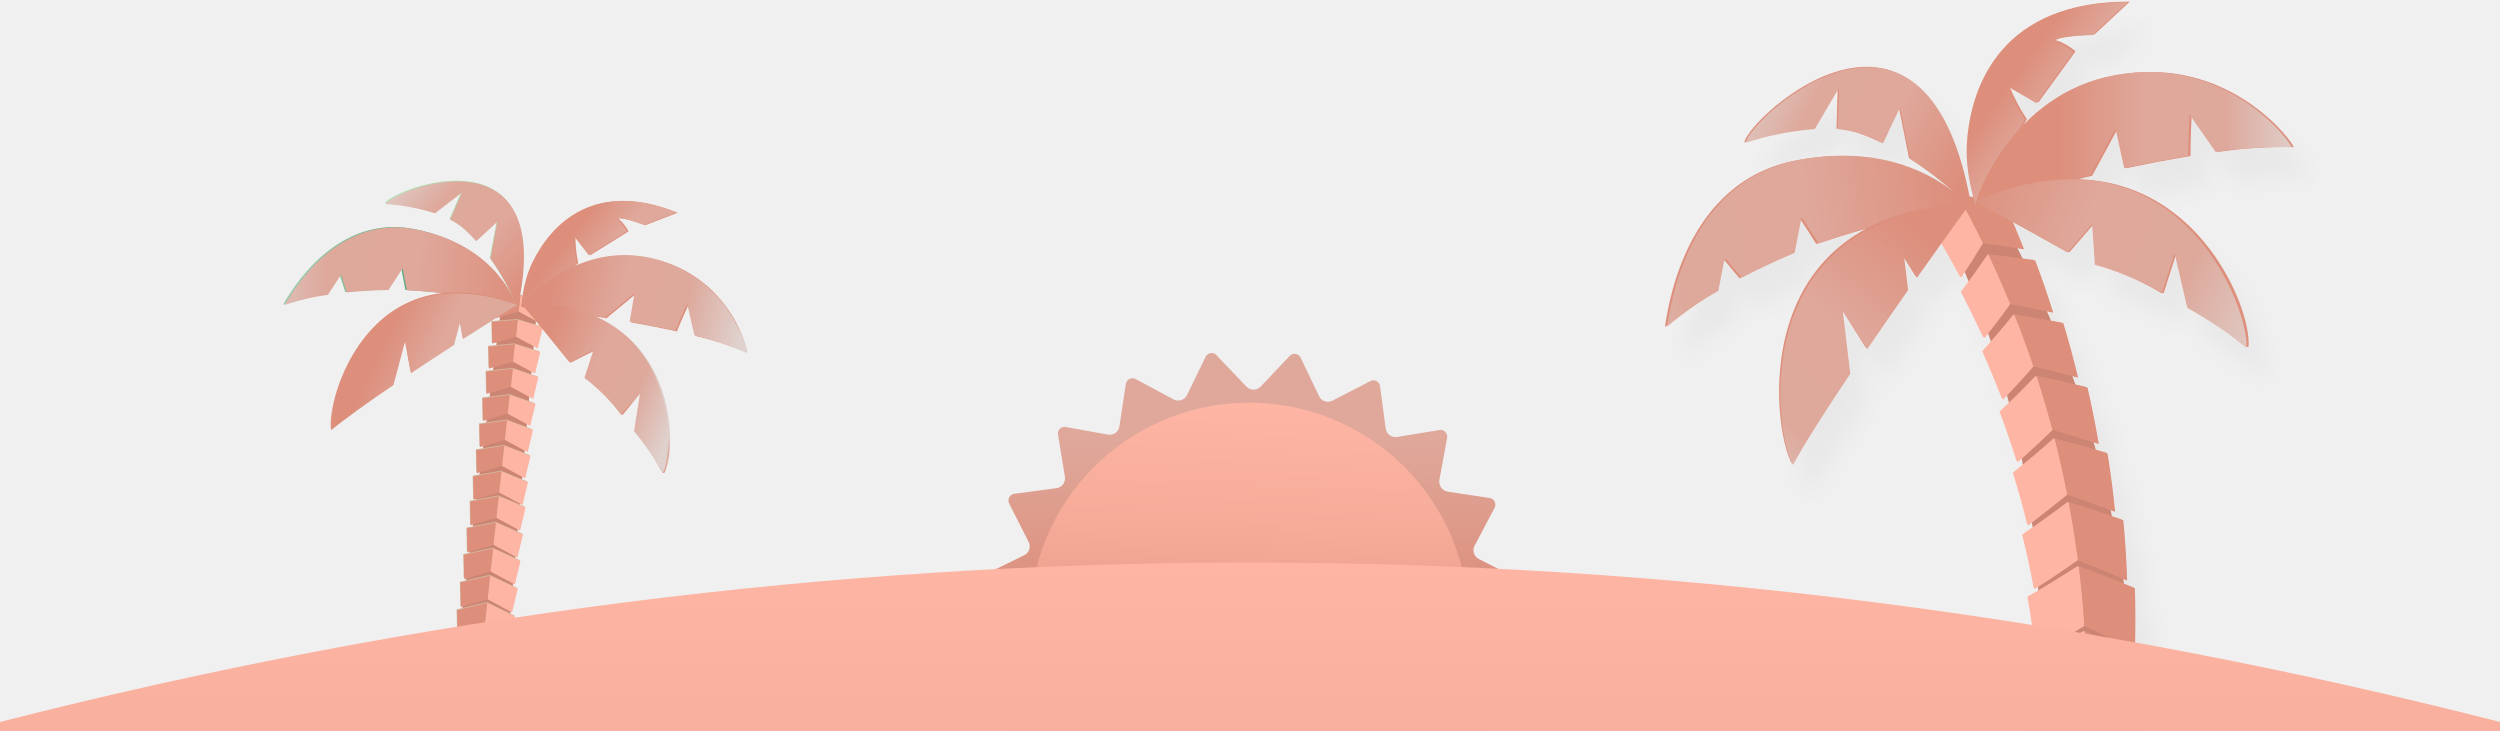
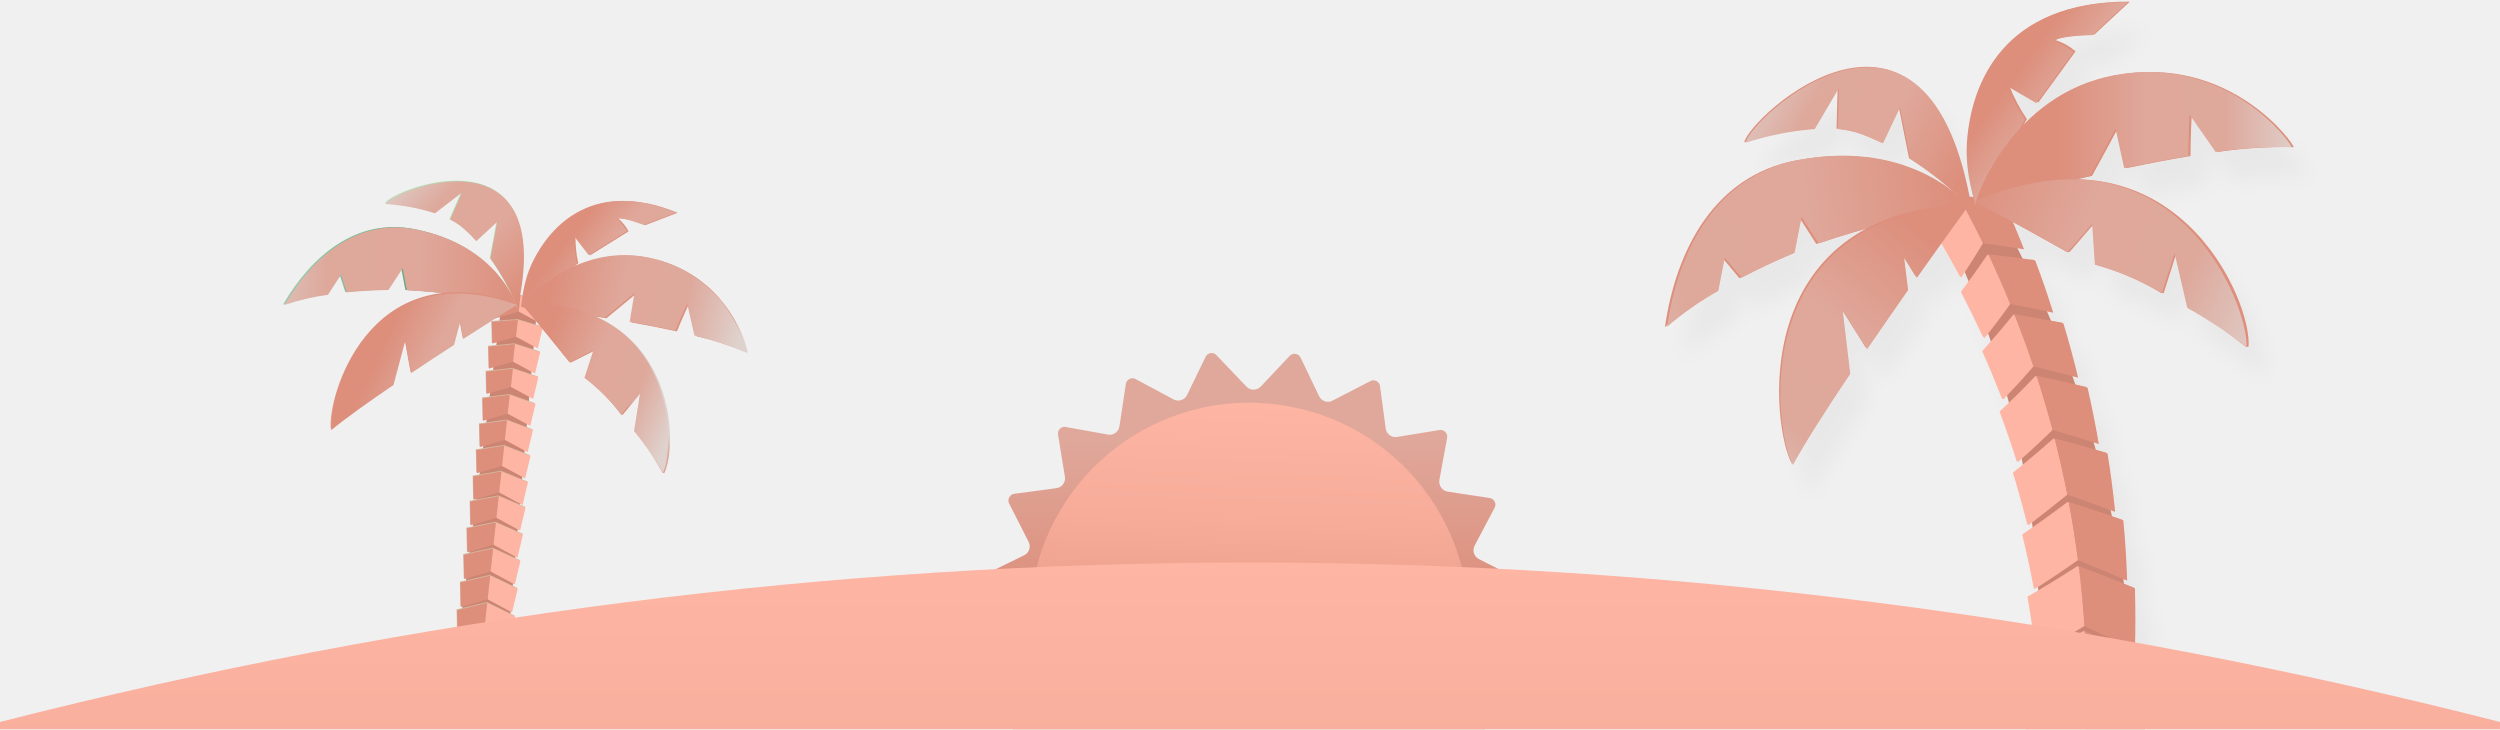
- <svg xmlns="http://www.w3.org/2000/svg" xmlns:xlink="http://www.w3.org/1999/xlink" width="1440px" height="421px" viewBox="0 0 1440 421" version="1.1">
+ <svg xmlns="http://www.w3.org/2000/svg" xmlns:xlink="http://www.w3.org/1999/xlink" width="1440px" height="420px" viewBox="0 0 1440 420" version="1.1">
  <defs>
-     <rect id="path-1" x="0" y="0" width="1440" height="421" />
+     <rect id="path-1" x="0" y="0" width="1440" height="420" />
    <linearGradient x1="51.564%" y1="44.485%" x2="48.518%" y2="-35.749%" id="linearGradient-3">
      <stop stop-color="#DD8F7C" offset="0%" />
      <stop stop-color="#DFA89B" offset="36%" />
      <stop stop-color="#DEA89B" offset="68%" />
      <stop stop-color="#DFD2CE" offset="100%" />
    </linearGradient>
    <linearGradient x1="50%" y1="68.831%" x2="50%" y2="0%" id="linearGradient-4">
      <stop stop-color="#DD8F7C" offset="0%" />
      <stop stop-color="#F7AC9A" offset="61.23%" />
      <stop stop-color="#FEB5A3" offset="100%" />
      <stop stop-color="#FED39D" offset="100%" />
    </linearGradient>
    <linearGradient x1="32.344%" y1="33.714%" x2="100.583%" y2="69.512%" id="linearGradient-5">
      <stop stop-color="#DD8F7C" offset="0%" />
      <stop stop-color="#DFA89B" offset="36%" />
      <stop stop-color="#DEA89B" offset="68%" />
      <stop stop-color="#DFD2CE" offset="100%" />
    </linearGradient>
    <linearGradient x1="80.707%" y1="56.029%" x2="100.583%" y2="57.826%" id="linearGradient-6">
      <stop stop-color="#DD8F7C" offset="0%" />
      <stop stop-color="#DFA89B" offset="36%" />
      <stop stop-color="#DEA89B" offset="68%" />
      <stop stop-color="#DFD2CE" offset="100%" />
    </linearGradient>
    <linearGradient x1="11.802%" y1="48.327%" x2="100.583%" y2="57.823%" id="linearGradient-7">
      <stop stop-color="#DD8F7C" offset="0%" />
      <stop stop-color="#DFA89B" offset="36%" />
      <stop stop-color="#DEA89B" offset="68%" />
      <stop stop-color="#DFD2CE" offset="100%" />
    </linearGradient>
    <linearGradient x1="0%" y1="-1.632%" x2="100.583%" y2="84.968%" id="linearGradient-8">
      <stop stop-color="#DFD2CE" offset="0%" />
      <stop stop-color="#DEA89B" offset="32%" />
      <stop stop-color="#DFA89B" offset="64%" />
      <stop stop-color="#DD8F7C" offset="100%" />
    </linearGradient>
    <linearGradient x1="2.083%" y1="49.063%" x2="101.005%" y2="52.703%" id="linearGradient-9">
      <stop stop-color="#96CAAA" offset="7%" />
      <stop stop-color="#62A97F" offset="54%" />
      <stop stop-color="#3D9160" offset="92%" />
    </linearGradient>
    <linearGradient x1="-19.242%" y1="51.536%" x2="100.583%" y2="54.822%" id="linearGradient-10">
      <stop stop-color="#DFD2CE" offset="0%" />
      <stop stop-color="#DEA89B" offset="32%" />
      <stop stop-color="#DFA89B" offset="64%" />
      <stop stop-color="#DD8F7C" offset="100%" />
    </linearGradient>
    <linearGradient x1="55.648%" y1="40.156%" x2="71.169%" y2="62.346%" id="linearGradient-11">
      <stop stop-color="#DD8F7C" offset="0%" />
      <stop stop-color="#DFA89B" offset="36%" />
      <stop stop-color="#DEA89B" offset="68%" />
      <stop stop-color="#DFD2CE" offset="100%" />
    </linearGradient>
    <linearGradient x1="25.29%" y1="46.554%" x2="100.583%" y2="72.559%" id="linearGradient-12">
      <stop stop-color="#DD8F7C" offset="0%" />
      <stop stop-color="#DFA89B" offset="36%" />
      <stop stop-color="#DEA89B" offset="68%" />
      <stop stop-color="#DFD2CE" offset="100%" />
    </linearGradient>
    <linearGradient x1="60.76%" y1="43.411%" x2="75.443%" y2="35.216%" id="linearGradient-13">
      <stop stop-color="#DD8F7C" offset="0%" />
      <stop stop-color="#DFA89B" offset="36%" />
      <stop stop-color="#DEA89B" offset="68%" />
      <stop stop-color="#DFD2CE" offset="100%" />
    </linearGradient>
    <linearGradient x1="108.444%" y1="63.124%" x2="18.176%" y2="20.339%" id="linearGradient-14">
      <stop stop-color="#DFD2CE" offset="0%" />
      <stop stop-color="#DEA89B" offset="32%" />
      <stop stop-color="#DFA89B" offset="64%" />
      <stop stop-color="#DD8F7C" offset="100%" />
    </linearGradient>
    <filter x="-14.9%" y="-11.8%" width="129.8%" height="123.7%" filterUnits="objectBoundingBox" id="filter-15">
      <feOffset dx="10" dy="17" in="SourceAlpha" result="shadowOffsetOuter1" />
      <feGaussianBlur stdDeviation="5.5" in="shadowOffsetOuter1" result="shadowBlurOuter1" />
      <feColorMatrix values="0 0 0 0 0   0 0 0 0 0   0 0 0 0 0  0 0 0 0.03 0" type="matrix" in="shadowBlurOuter1" result="shadowMatrixOuter1" />
      <feMerge>
        <feMergeNode in="shadowMatrixOuter1" />
        <feMergeNode in="SourceGraphic" />
      </feMerge>
    </filter>
    <linearGradient x1="26.064%" y1="41.069%" x2="81.697%" y2="91.755%" id="linearGradient-16">
      <stop stop-color="#DD8F7C" offset="0%" />
      <stop stop-color="#DFA89B" offset="36%" />
      <stop stop-color="#DEA89B" offset="68%" />
      <stop stop-color="#DFD2CE" offset="100%" />
    </linearGradient>
    <linearGradient x1="26.58%" y1="43.784%" x2="103.29%" y2="43.784%" id="linearGradient-17">
      <stop stop-color="#DD8F7C" offset="0%" />
      <stop stop-color="#DFA89B" offset="36%" />
      <stop stop-color="#DEA89B" offset="68%" />
      <stop stop-color="#DFD2CE" offset="100%" />
    </linearGradient>
    <linearGradient x1="-9.202%" y1="26.982%" x2="100%" y2="63.338%" id="linearGradient-18">
      <stop stop-color="#DFD2CE" offset="0%" />
      <stop stop-color="#DEA89B" offset="32%" />
      <stop stop-color="#DFA89B" offset="64%" />
      <stop stop-color="#DD8F7C" offset="100%" />
    </linearGradient>
    <linearGradient x1="-39.671%" y1="52.803%" x2="96.223%" y2="43.06%" id="linearGradient-19">
      <stop stop-color="#DFD2CE" offset="0%" />
      <stop stop-color="#DEA89B" offset="32%" />
      <stop stop-color="#DFA89B" offset="64%" />
      <stop stop-color="#DD8F7C" offset="100%" />
    </linearGradient>
    <linearGradient x1="66.27%" y1="5.984%" x2="-8.55%" y2="129.747%" id="linearGradient-20">
      <stop stop-color="#DD8F7C" offset="0%" />
      <stop stop-color="#DFA89B" offset="36%" />
      <stop stop-color="#DEA89B" offset="68%" />
      <stop stop-color="#DFD2CE" offset="100%" />
    </linearGradient>
    <linearGradient x1="-11.746%" y1="33.885%" x2="119.638%" y2="68.973%" id="linearGradient-21">
      <stop stop-color="#DD8F7C" offset="0%" />
      <stop stop-color="#DFA89B" offset="36%" />
      <stop stop-color="#DEA89B" offset="68%" />
      <stop stop-color="#DFD2CE" offset="100%" />
    </linearGradient>
    <linearGradient x1="50%" y1="0%" x2="50%" y2="100%" id="linearGradient-22">
      <stop stop-color="#FEB5A3" offset="0%" />
      <stop stop-color="#DD8F7C" offset="100%" />
    </linearGradient>
  </defs>
  <g id="Maquettes" stroke="none" stroke-width="1" fill="none" fill-rule="evenodd">
    <g id="Landing-page" transform="translate(0, -1366)">
      <g id="sun-+-palmier2-+-palmier1-Mask" transform="translate(0, 1366)">
        <mask id="mask-2" fill="white">
          <use xlink:href="#path-1" />
        </mask>
        <g id="Mask" />
        <g id="sun" mask="url(#mask-2)" fill-rule="nonzero">
          <g transform="translate(720.5, 359.5) rotate(2) translate(-720.5, -359.5) translate(565, 203)" id="Path">
            <path d="M264.666,45.751 L261.129,69.679 C260.905,71.223 261.311,72.793 262.255,74.032 C263.199,75.27 264.602,76.073 266.144,76.257 L290.107,79.069 C291.495,79.101 292.759,79.882 293.414,81.112 C294.07,82.342 294.016,83.832 293.274,85.011 L282.718,106.816 C282.055,108.192 281.973,109.779 282.489,111.217 C283.006,112.655 284.078,113.822 285.462,114.456 L307.315,124.642 C308.62,125.11 309.574,126.246 309.815,127.618 C310.055,128.99 309.544,130.386 308.476,131.274 L291.691,148.569 C290.554,149.642 289.909,151.14 289.909,152.707 C289.909,154.275 290.554,155.772 291.691,156.845 L309.426,173.451 C310.562,174.289 311.153,175.684 310.966,177.088 C310.779,178.491 309.844,179.681 308.529,180.189 L287.415,191.489 C286.046,192.196 285.026,193.438 284.597,194.924 C284.167,196.409 284.366,198.007 285.146,199.341 L296.916,220.563 C297.644,221.71 297.718,223.158 297.113,224.375 C296.507,225.592 295.311,226.401 293.961,226.505 L270.155,230.643 C267.11,231.157 265.054,234.054 265.563,237.115 L270.261,260.883 C270.692,262.23 270.359,263.705 269.392,264.733 C268.425,265.76 266.977,266.176 265.616,265.817 L241.81,262.369 C240.283,262.111 238.718,262.502 237.488,263.447 C236.258,264.392 235.472,265.807 235.318,267.356 L232.468,291.442 C232.477,292.845 231.721,294.139 230.498,294.815 C229.275,295.491 227.782,295.438 226.609,294.678 L204.967,284.068 C203.601,283.36 202.006,283.243 200.552,283.744 C199.098,284.245 197.909,285.319 197.261,286.72 L187.179,308.844 C186.714,310.155 185.583,311.115 184.218,311.356 C182.853,311.598 181.465,311.084 180.581,310.011 L163.268,293.087 C162.204,291.978 160.737,291.352 159.204,291.352 C157.671,291.352 156.204,291.978 155.14,293.087 L138.777,311.39 C137.965,312.54 136.59,313.147 135.198,312.969 C133.807,312.792 132.626,311.858 132.126,310.541 L120.83,289.002 C120.116,287.651 118.89,286.647 117.429,286.218 C115.968,285.788 114.397,285.969 113.071,286.72 L91.958,298.657 C90.772,299.451 89.249,299.533 87.986,298.87 C86.722,298.208 85.918,296.906 85.888,295.474 L81.823,271.653 C81.61,270.11 80.764,268.728 79.49,267.841 C78.217,266.954 76.632,266.643 75.12,266.984 L51.473,271.706 C50.14,272.115 48.692,271.768 47.685,270.8 C46.678,269.832 46.27,268.394 46.617,267.037 L49.995,243.004 C50.235,241.486 49.846,239.935 48.919,238.712 C47.991,237.489 46.606,236.701 45.086,236.532 L21.122,233.72 C19.717,233.699 18.434,232.911 17.775,231.664 C17.116,230.416 17.185,228.906 17.955,227.725 L28.512,205.973 C29.21,204.6 29.318,203 28.809,201.546 C28.3,200.091 27.219,198.911 25.82,198.28 L3.915,188.094 C2.578,187.648 1.589,186.506 1.337,185.113 C1.084,183.721 1.607,182.3 2.701,181.409 L19.539,164.114 C20.659,163.042 21.292,161.556 21.292,160.002 C21.292,158.448 20.659,156.962 19.539,155.89 L1.592,139.444 C0.453,138.614 -0.146,137.227 0.03,135.824 C0.206,134.421 1.129,133.226 2.437,132.706 L23.55,121.459 C24.932,120.751 25.964,119.503 26.403,118.008 C26.842,116.513 26.651,114.902 25.873,113.554 L14.155,92.332 C13.359,91.185 13.231,89.699 13.818,88.431 C14.406,87.163 15.619,86.305 17.005,86.178 L40.758,82.146 C42.275,81.926 43.639,81.095 44.534,79.845 C45.43,78.594 45.782,77.031 45.508,75.514 L40.758,51.693 C40.332,50.331 40.686,48.844 41.679,47.823 C42.672,46.803 44.144,46.414 45.508,46.813 L69.419,50.261 C70.936,50.486 72.478,50.083 73.693,49.142 C74.907,48.202 75.689,46.805 75.859,45.274 L78.656,21.188 C78.68,19.764 79.47,18.464 80.719,17.792 C81.968,17.121 83.482,17.181 84.674,17.951 L106.209,28.562 C107.592,29.328 109.229,29.482 110.729,28.99 C112.23,28.497 113.46,27.401 114.127,25.963 L123.997,3.68 C124.499,2.392 125.646,1.47 127.007,1.262 C128.368,1.054 129.736,1.591 130.595,2.672 L147.908,19.596 C148.989,20.794 150.523,21.477 152.131,21.477 C153.74,21.477 155.273,20.794 156.354,19.596 L172.189,1.611 C173.02,0.467 174.399,-0.138 175.798,0.027 C177.197,0.192 178.4,1.101 178.945,2.407 L190.188,23.893 C190.882,25.264 192.104,26.29 193.57,26.731 C195.036,27.172 196.618,26.99 197.947,26.228 L219.061,14.397 C220.201,13.587 221.688,13.46 222.948,14.065 C224.207,14.671 225.043,15.914 225.131,17.315 L229.195,41.189 C229.45,42.707 230.308,44.056 231.572,44.927 C232.836,45.797 234.398,46.114 235.899,45.804 L259.598,41.083 C260.955,40.61 262.459,40.923 263.517,41.898 C264.576,42.873 265.016,44.352 264.666,45.751 Z" fill="url(#linearGradient-3)" />
            <path d="M281,155.5 C281,85.643 224.375,29.01 154.518,29 C84.66,28.99 28.019,85.608 28,155.465 C27.981,225.322 84.59,281.971 154.447,282 C188.01,282.028 220.208,268.711 243.946,244.983 C267.684,221.255 281.014,189.063 281,155.5 Z" fill="url(#linearGradient-4)" />
          </g>
        </g>
        <g id="palmier2" mask="url(#mask-2)" fill-rule="nonzero">
          <g transform="translate(163, 104)" id="Path">
            <polygon fill="#CC8473" points="146.303 73.674 136.564 68.315 125.888 71.464 99.426 276.133 114.544 271.796 128.39 279.282" />
            <polygon fill="#D4B79D" points="134.98 79.763 120.007 80.91 120.258 93.401 133.937 89.481 146.449 96.237 149.389 84.08" />
            <polygon fill="#FEB5A3" points="149.66 84.58 146.741 96.717 134.208 89.96 135.272 80.243" />
            <polygon fill="#DD8F7C" points="120.278 81.39 120.55 93.881 134.208 89.96 135.272 80.243" />
            <polygon fill="#D4B79D" points="133.291 93.735 118.089 95.174 118.36 107.831 132.206 103.848 144.885 110.688 147.846 98.385" />
            <polygon fill="#FEB5A3" points="148.138 98.885 145.177 111.189 132.498 104.328 133.582 94.214" />
            <polygon fill="#DD8F7C" points="118.381 95.653 118.652 108.311 132.498 104.328 133.582 94.214" />
            <polygon fill="#D4B79D" points="136.502 65.688 121.738 66.543 121.988 78.888 135.501 75.009 147.867 81.682 150.744 69.692" />
            <polygon fill="#FEB5A3" points="151.036 70.171 148.159 82.182 135.793 75.489 136.794 66.168" />
            <polygon fill="#DD8F7C" points="122.03 67.022 122.28 79.367 135.793 75.489 136.794 66.168" />
            <polygon fill="#D4B79D" points="132.102 107.873 116.692 109.604 116.963 122.407 130.976 118.362 143.8 125.306 146.803 112.857" />
            <polygon fill="#FEB5A3" points="147.095 113.336 144.092 125.806 131.268 118.862 132.394 108.353" />
            <polygon fill="#DD8F7C" points="116.984 110.083 117.255 122.887 131.268 118.862 132.394 108.353" />
            <polygon fill="#D4B79D" points="130.309 122.949 114.669 124.93 114.94 137.901 129.12 133.814 142.111 140.841 145.156 128.225" />
            <polygon fill="#FEB5A3" points="145.448 128.726 142.424 141.321 129.412 134.293 130.601 123.429" />
            <polygon fill="#DD8F7C" points="114.961 125.431 115.232 138.38 129.412 134.293 130.601 123.429" />
            <polygon fill="#D4B79D" points="128.724 137.609 112.876 139.882 113.147 153.019 127.493 148.89 140.652 156.001 143.717 143.239" />
            <polygon fill="#FEB5A3" points="144.009 143.719 140.943 156.481 127.785 149.37 129.016 138.109" />
            <polygon fill="#DD8F7C" points="113.168 140.382 113.439 153.499 127.785 149.37 129.016 138.109" />
            <polygon fill="#D4B79D" points="127.139 152.248 111.082 154.792 111.353 168.075 125.867 163.904 139.171 171.098 142.278 158.17" />
            <polygon fill="#FEB5A3" points="142.57 158.67 139.463 171.578 126.159 164.384 127.431 152.727" />
            <polygon fill="#DD8F7C" points="111.353 155.292 111.645 168.575 126.159 164.384 127.431 152.727" />
            <polygon fill="#D4B79D" points="125.533 167.116 109.247 169.951 109.518 183.381 124.22 179.148 137.69 186.425 140.839 173.371" />
            <polygon fill="#FEB5A3" points="141.11 173.851 137.982 186.905 124.512 179.627 125.825 167.595" />
            <polygon fill="#DD8F7C" points="109.539 170.431 109.81 183.86 124.512 179.627 125.825 167.595" />
            <polygon fill="#D4B79D" points="123.99 181.337 107.496 184.465 107.767 198.061 122.635 193.786 136.252 201.147 139.442 187.927" />
            <polygon fill="#FEB5A3" points="139.734 188.406 136.544 201.627 122.927 194.266 124.282 181.817" />
            <polygon fill="#DD8F7C" points="107.788 184.945 108.059 198.541 122.927 194.266 124.282 181.817" />
            <polygon fill="#D4B79D" points="122.343 196.497 105.64 199.896 105.932 213.638 120.967 209.321 134.729 216.766 137.962 203.399" />
            <polygon fill="#FEB5A3" points="138.233 203.879 135.021 217.245 121.259 209.801 122.635 196.977" />
            <polygon fill="#DD8F7C" points="105.932 200.376 106.203 214.138 121.259 209.801 122.635 196.977" />
            <polygon fill="#D4B79D" points="120.737 211.448 103.805 215.139 104.097 229.048 119.298 224.669 133.228 232.197 136.481 218.684" />
            <polygon fill="#FEB5A3" points="136.773 219.164 133.52 232.676 119.59 225.149 121.029 211.928" />
            <polygon fill="#DD8F7C" points="104.097 215.619 104.389 229.528 119.59 225.149 121.029 211.928" />
            <polygon fill="#D4B79D" points="119.048 227.109 101.886 231.071 102.178 245.126 117.568 240.705 131.643 248.316 134.938 234.637" />
            <polygon fill="#FEB5A3" points="135.23 235.137 131.935 248.796 117.86 241.184 119.34 227.588" />
            <polygon fill="#DD8F7C" points="102.178 231.55 102.47 245.626 117.86 241.184 119.34 227.588" />
            <polygon fill="#D4B79D" points="117.338 242.748 99.989 247.002 100.281 261.224 115.837 256.74 130.079 264.456 133.395 250.61" />
            <polygon fill="#FEB5A3" points="133.687 251.11 130.35 264.936 116.129 257.22 117.63 243.228" />
            <polygon fill="#DD8F7C" points="100.281 247.503 100.573 261.703 116.129 257.22 117.63 243.228" />
            <polygon fill="#D4B79D" points="115.691 258.075 98.112 262.6 98.404 276.968 114.127 272.443 128.515 280.241 131.893 266.27" />
            <polygon fill="#916B4D" points="132.185 266.75 128.807 280.721 114.419 272.922 115.983 258.555" />
            <polygon fill="#815E3C" points="98.404 263.101 98.696 277.468 114.419 272.922 115.983 258.555" />
            <path d="M138.024,72.882 C138.358,71.902 138.754,59.244 144.468,47.421 C155.29,24.983 180.48,-0.686 227.295,18.561 L208.736,25.692 C208.736,25.692 196.787,21.084 193.096,21.876 C195.569,23.905 197.593,26.426 199.039,29.279 L176.956,43.042 L168.469,32.094 C168.427,37.309 168.966,42.513 170.075,47.609 L138.024,72.882 Z" fill="#DD8F7C" />
            <path d="M137.127,72.778 C137.461,71.819 137.878,59.161 143.571,47.338 C154.31,24.9 179.604,-0.77 226.46,18.477 L207.902,25.609 C207.902,25.609 196.016,20.938 192.262,21.772 C194.488,23.983 196.448,26.446 198.101,29.112 L176.059,42.938 L167.593,31.99 C167.539,37.206 168.077,42.41 169.199,47.504 L137.127,72.778 Z" fill="url(#linearGradient-5)" />
            <path d="M211.301,44.627 C168.698,35.827 137.941,71.193 138.003,73.07 C148.075,73.987 166.175,76.073 186.256,79.326 C193.263,73.654 203.293,65.25 203.293,65.25 L200.541,81.703 C209.361,83.246 218.307,84.998 226.857,86.895 C229.818,79.743 233.696,71.297 233.696,71.297 L237.867,89.543 C248.027,91.946 257.962,95.218 267.561,99.323 C268.208,97.884 257.552,54.302 211.301,44.627 Z" fill="url(#linearGradient-6)" />
            <path d="M210.425,44.314 C167.823,35.535 137.086,70.984 137.148,72.757 C147.199,73.674 165.32,75.76 185.401,78.909 C192.408,73.216 202.438,64.833 202.438,64.833 L199.686,81.286 C208.506,82.829 217.431,84.56 226.002,86.478 C228.942,79.326 232.821,70.984 232.821,70.984 L236.991,89.21 C247.159,91.619 257.101,94.898 266.706,99.011 C267.353,97.551 256.697,53.885 210.425,44.314 Z" fill="url(#linearGradient-7)" />
            <path d="M58.617,13.118 C68.307,13.761 77.885,15.568 87.143,18.498 L102.637,6.612 L95.922,22.127 C98.8,23.552 101.484,25.339 103.909,27.444 C106.409,29.666 108.789,32.019 111.041,34.492 L123.031,23.461 L119.132,44.522 C125.438,53.39 130.673,62.973 134.729,73.07 C157.751,-31.194 64.769,4.068 58.617,13.118 Z" fill="#B1DFB3" />
            <path d="M59.034,13.514 C68.731,14.133 78.316,15.926 87.581,18.853 L103.054,6.946 L96.298,22.481 C99.167,23.918 101.844,25.712 104.264,27.819 C106.757,30.049 109.13,32.408 111.374,34.888 L123.344,23.857 L119.486,44.919 C125.815,53.783 131.072,63.365 135.146,73.466 C158.168,-30.756 65.186,4.443 59.034,13.514 Z" fill="url(#linearGradient-8)" />
            <path d="M75.403,27.903 C42.519,21.501 16.494,43.042 0,71.485 C8.123,68.692 16.506,66.722 25.023,65.604 L32.572,53.99 L35.908,64.207 C42.915,63.478 50.901,62.956 59.889,62.831 L68.063,50.319 L70.482,62.998 C91.804,64.106 112.977,67.191 133.728,72.215 C133.728,72.215 123.427,37.245 75.403,27.903 Z" fill="url(#linearGradient-9)" />
            <path d="M76.3,28.111 C43.415,21.71 17.37,43.25 0.876,71.673 C9.007,68.91 17.387,66.948 25.899,65.813 L33.469,54.177 L36.784,64.416 C43.791,63.707 51.798,63.186 60.765,63.04 L68.96,50.528 L71.379,63.206 C92.694,64.315 113.86,67.401 134.604,72.423 C134.604,72.423 124.303,37.453 76.3,28.111 Z" fill="url(#linearGradient-10)" />
            <path d="M70.128,91.712 L73.485,110.25 C81.826,104.662 90.376,99.094 98.258,93.964 L101.74,80.869 L103.513,90.586 C121.092,79.221 134.479,70.839 134.479,70.839 C47.774,40.081 25.273,127.412 27.546,143.072 C35.45,136.504 48.733,127.016 63.371,117.069 L70.128,91.712 Z" fill="url(#linearGradient-11)" />
            <path d="M70.399,92.421 L73.777,110.959 C82.118,105.371 90.647,99.803 98.529,94.694 L102.032,81.578 L103.784,91.274 C121.384,79.93 134.75,71.568 134.75,71.568 C48.066,40.79 25.545,128.121 27.818,143.76 C35.658,137.213 49.004,127.725 63.642,117.778 L70.399,92.421 Z" fill="url(#linearGradient-12)" />
            <path d="M206.609,121.677 L195.682,134.919 C195.337,134.906 194.997,134.829 194.681,134.69 C188.853,126.893 182.04,119.884 174.412,113.837 L179.584,97.884 L165.925,104.808 L164.945,104.578 C152.058,88.584 138.087,71.214 138.087,71.214 C226.648,69.295 228.066,151.643 219.642,168.513 C219.31,168.458 218.983,168.382 218.662,168.283 C213.699,160.276 213.428,158.024 203.064,144.511 L206.609,121.677 Z" fill="url(#linearGradient-13)" />
            <path d="M205.837,121.469 L194.91,134.71 C188.762,126.799 181.612,119.719 173.641,113.649 L178.812,97.697 L165.174,104.62 C152.225,88.501 137.336,70.984 137.336,70.984 C228.233,68.899 225.877,154.291 218.891,168.262 C213.918,159.876 208.342,151.861 202.209,144.282 L205.837,121.469 Z" fill="url(#linearGradient-14)" />
          </g>
        </g>
        <g id="palmier1" filter="url(#filter-15)" mask="url(#mask-2)" fill-rule="nonzero">
          <g transform="translate(959, 0)" id="Path">
            <path d="M188.17,115.4 C181.825,114.603 175.509,113.865 169.311,113.216 C166.616,118.823 163.714,124.381 160.605,129.89 C208.511,228.824 225.864,339.785 210.451,448.622 C220.977,444.824 231.356,440.771 241.587,436.463 C251.188,442.09 260.809,447.992 270.45,454.17 C275.611,335.738 247.081,218.27 188.17,115.4 Z" fill="#CC8473" />
            <path d="M207.766,415.598 C208.327,426.842 208.563,438.174 208.504,449.537 C219.482,445.602 230.303,441.421 240.967,436.994 C241.793,424.953 242.226,412.922 242.266,400.9 C230.953,406.095 219.453,410.994 207.766,415.598 Z" fill="#FEB5A3" />
            <path d="M276.116,418.136 C274.778,430.59 273.057,442.985 270.951,455.321 C260.888,448.946 250.913,442.837 240.938,436.994 C241.764,424.953 242.197,412.922 242.236,400.9 C253.451,406.37 264.744,412.115 276.116,418.136 Z" fill="#DD8F7C" />
            <path d="M209.537,379.622 C210.776,390.561 211.76,401.589 212.488,412.705 C222.67,408.249 232.645,403.498 242.472,398.54 C242.472,386.735 242.148,374.93 241.439,363.302 C230.933,368.988 220.299,374.428 209.537,379.622 Z" fill="#FEB5A3" />
            <path d="M274.463,378.147 C274.021,390.335 273.135,402.494 271.896,414.624 C262.058,409.056 252.221,403.694 242.384,398.54 C242.384,386.735 242.059,374.93 241.351,363.302 C252.231,368.004 263.268,372.952 274.463,378.147 Z" fill="#DD8F7C" />
            <path d="M208.799,343.676 C210.648,354.301 212.232,365.014 213.55,375.815 C222.876,370.837 232.035,365.643 241.026,360.233 C240.298,348.782 239.226,337.351 237.809,325.94 C228.365,332.078 218.695,337.99 208.799,343.676 Z" fill="#FEB5A3" />
            <path d="M270.184,338.512 C270.519,350.317 270.519,362.2 270.184,374.162 C260.445,369.303 250.775,364.66 241.174,360.233 C240.446,348.782 239.373,337.351 237.957,325.94 C248.522,329.894 259.265,334.085 270.184,338.512 Z" fill="#DD8F7C" />
            <path d="M205.759,307.878 C208.277,318.129 210.52,328.487 212.488,338.954 C220.987,333.544 229.31,327.956 237.455,322.191 C236.019,311.036 234.258,299.949 232.172,288.931 C223.555,295.424 214.75,301.74 205.759,307.878 Z" fill="#FEB5A3" />
            <path d="M263.485,299.379 C264.587,310.947 265.315,322.516 265.669,334.085 C256.166,329.933 246.722,325.999 237.337,322.28 C235.901,311.124 234.14,300.038 232.054,289.02 C242.443,292.207 252.92,295.66 263.485,299.379 Z" fill="#DD8F7C" />
            <path d="M200.417,272.257 C203.428,282.094 206.202,292.089 208.74,302.241 C216.413,296.477 223.899,290.574 231.199,284.534 C229.093,273.772 226.683,263.059 223.968,252.395 C216.315,259.203 208.464,265.823 200.417,272.257 Z" fill="#FEB5A3" />
            <path d="M254.366,260.806 C256.156,272.021 257.622,283.235 258.763,294.45 C249.555,290.968 240.367,287.652 231.199,284.504 C229.093,273.742 226.683,263.029 223.968,252.366 C234.022,254.963 244.154,257.776 254.366,260.806 Z" fill="#DD8F7C" />
            <path d="M192.744,237.049 C196.286,246.552 199.601,256.163 202.69,265.882 C209.537,259.822 216.197,253.635 222.67,247.319 C219.915,236.911 216.885,226.601 213.58,216.39 C206.949,223.414 200.004,230.3 192.744,237.049 Z" fill="#FEB5A3" />
            <path d="M242.856,222.942 C245.335,233.743 247.499,244.565 249.349,255.405 C240.337,252.493 231.484,249.769 222.788,247.23 C219.954,236.882 216.885,226.601 213.58,216.39 C223.201,218.368 233.146,220.551 242.856,222.942 Z" fill="#DD8F7C" />
            <path d="M182.74,202.254 C186.773,211.344 190.6,220.542 194.22,229.848 C200.24,223.591 206.064,217.197 211.691,210.665 C208.287,200.709 204.687,190.813 200.89,180.976 C195.066,188.216 189.016,195.309 182.74,202.254 Z" fill="#FEB5A3" />
            <path d="M228.985,185.904 C232.113,196.263 234.888,206.563 237.455,217.158 C228.779,214.856 220.19,212.672 211.691,210.665 C208.287,200.709 204.687,190.813 200.89,180.976 C210.137,182.471 219.502,184.114 228.985,185.904 Z" fill="#DD8F7C" />
            <path d="M170.462,168.079 C174.87,176.677 179.169,185.442 183.359,194.374 C188.553,187.97 193.541,181.418 198.381,174.778 C194.446,165.255 190.295,155.821 185.927,146.476 C181.008,153.736 175.853,160.937 170.462,168.079 Z" fill="#FEB5A3" />
            <path d="M212.783,149.781 C216.541,159.619 219.984,169.604 223.112,179.736 C214.75,177.946 206.507,176.293 198.381,174.778 C194.446,165.255 190.295,155.821 185.927,146.476 C194.741,147.42 203.693,148.522 212.783,149.781 Z" fill="#DD8F7C" />
            <path d="M155.883,134.641 C160.822,142.846 165.554,151.158 170.079,159.579 C174.466,153.067 178.667,146.427 182.68,139.659 C178.273,130.608 173.62,121.646 168.721,112.773 C164.678,120.18 160.399,127.47 155.883,134.641 Z" fill="#FEB5A3" />
            <path d="M194.279,114.691 C198.588,124.135 202.611,133.648 206.349,143.23 C198.381,141.96 190.472,140.78 182.74,139.718 C178.332,130.667 173.679,121.705 168.78,112.832 C177.073,113.334 185.632,113.953 194.279,114.691 Z" fill="#DD8F7C" />
            <path d="M208.327,415.981 C208.887,427.225 209.153,438.529 209.064,449.92 C220.063,445.985 230.884,441.795 241.528,437.348 C242.334,425.346 242.757,413.325 242.797,401.284 C231.523,406.449 220.013,411.377 208.327,415.981 Z" fill="#FEB5A3" />
            <path d="M276.677,418.49 C275.378,430.983 273.657,443.388 271.512,455.705 C261.478,449.33 251.483,443.211 241.528,437.348 C242.334,425.346 242.757,413.325 242.797,401.284 C254.07,406.714 265.364,412.45 276.677,418.49 Z" fill="#DD8F7C" />
            <path d="M210.038,380.006 C211.238,390.945 212.222,401.973 212.99,413.089 C223.142,408.603 233.137,403.881 242.974,398.923 C242.974,387.118 242.63,375.372 241.941,363.686 C231.474,369.391 220.84,374.831 210.038,380.006 Z" fill="#FEB5A3" />
            <path d="M274.965,378.53 C274.493,390.709 273.627,402.868 272.368,415.007 C262.531,409.4 252.693,404.039 242.856,398.923 C242.856,387.118 242.512,375.372 241.823,363.686 C252.782,368.388 263.829,373.336 274.965,378.53 Z" fill="#DD8F7C" />
            <path d="M209.36,344.06 C211.209,354.684 212.793,365.397 214.111,376.199 C223.476,371.201 232.635,366.007 241.587,360.616 C240.879,349.166 239.787,337.715 238.4,326.323 C228.956,332.462 219.246,338.364 209.36,344.06 Z" fill="#FEB5A3" />
            <path d="M270.745,338.895 C271.079,350.7 271.079,362.584 270.745,374.546 C261.045,369.667 251.375,365.023 241.734,360.616 C241.026,349.166 239.934,337.715 238.547,326.323 C249.132,330.278 259.865,334.469 270.745,338.895 Z" fill="#DD8F7C" />
            <path d="M206.349,308.203 C208.789,318.512 210.983,328.891 212.93,339.338 C221.469,333.927 229.802,328.34 237.927,322.575 C236.471,311.42 234.71,300.333 232.645,289.315 C224.125,295.788 215.36,302.084 206.349,308.203 Z" fill="#FEB5A3" />
            <path d="M264.046,299.762 C265.167,311.301 265.875,322.9 266.259,334.439 C256.736,330.288 247.293,326.353 237.927,322.634 C236.471,311.479 234.71,300.392 232.645,289.374 C243.013,292.581 253.48,296.044 264.046,299.762 Z" fill="#DD8F7C" />
            <path d="M201.008,272.611 C204.018,282.448 206.782,292.453 209.3,302.625 C217.003,296.722 224.47,290.82 231.789,284.918 C229.664,274.136 227.254,263.433 224.558,252.808 C216.924,259.557 209.074,266.158 201.008,272.611 Z" fill="#FEB5A3" />
            <path d="M254.956,261.19 C256.766,272.365 258.232,283.58 259.353,294.834 C250.086,291.332 240.898,288.007 231.789,284.859 C229.664,274.077 227.254,263.374 224.558,252.749 C234.573,255.346 244.705,258.16 254.956,261.19 Z" fill="#DD8F7C" />
            <path d="M193.305,237.403 C196.866,246.906 200.181,256.507 203.25,266.207 C210.097,260.186 216.757,254.008 223.23,247.673 C220.476,237.285 217.446,226.975 214.14,216.744 C207.451,223.768 200.506,230.654 193.305,237.403 Z" fill="#FEB5A3" />
            <path d="M243.446,223.326 C245.925,234.127 248.089,244.948 249.939,255.789 C240.947,252.897 232.094,250.182 223.378,247.644 C220.623,237.255 217.593,226.946 214.288,216.715 C223.85,218.741 233.569,220.945 243.446,223.326 Z" fill="#DD8F7C" />
            <path d="M183.33,202.638 C187.383,211.806 191.2,221.004 194.78,230.231 C200.801,223.975 206.635,217.581 212.281,211.049 C208.937,201.073 205.326,191.236 201.45,181.536 C195.646,188.659 189.606,195.692 183.33,202.638 Z" fill="#FEB5A3" />
            <path d="M229.546,186.288 C232.674,196.656 235.497,207.074 238.016,217.541 C229.339,215.239 220.751,213.055 212.281,211.049 C208.937,201.073 205.326,191.236 201.45,181.536 C210.688,182.864 220.072,184.488 229.546,186.288 Z" fill="#DD8F7C" />
            <path d="M171.171,168.462 C175.657,177.11 180.024,185.904 184.038,194.758 C189.232,188.324 194.2,181.763 198.942,175.073 C195.007,165.531 190.855,156.097 186.488,146.771 C181.569,154.149 176.463,161.38 171.171,168.462 Z" fill="#FEB5A3" />
            <path d="M213.344,150.165 C217.082,160.002 220.525,169.987 223.673,180.12 C215.439,178.32 207.087,176.667 198.942,175.073 C195.007,165.531 190.855,156.097 186.488,146.771 C195.312,147.804 204.283,148.896 213.344,150.165 Z" fill="#DD8F7C" />
            <path d="M156.415,135.025 C161.314,143.21 166.045,151.522 170.61,159.963 C174.978,153.441 179.198,146.8 183.212,140.101 C178.785,131.051 174.132,122.089 169.252,113.216 C165.268,120.564 160.96,127.854 156.415,135.025 Z" fill="#FEB5A3" />
            <path d="M194.78,115.075 C199.109,124.519 203.142,134.032 206.88,143.613 C198.883,142.315 191.003,141.164 183.271,140.101 C178.844,131.051 174.191,122.089 169.311,113.216 C177.693,113.688 186.222,114.308 194.78,115.075 Z" fill="#DD8F7C" />
            <path d="M180.024,118.174 C180.024,116.728 173.886,100.053 175.125,81.726 C177.486,46.931 196.817,0.42 267.764,0.951 L247.371,19.898 C247.371,19.898 229.398,20.164 225.03,23.085 C229.267,24.448 233.183,26.656 236.54,29.578 L215.055,59.09 L198.351,49.292 C200.999,56.096 204.404,62.581 208.504,68.623 L180.024,118.174 Z" fill="#DD8F7C" />
            <path d="M178.873,118.498 C178.873,117.082 172.705,100.407 173.945,82.08 C176.276,47.256 195.607,0.745 266.554,1.305 L246.161,20.252 C246.161,20.252 228.218,20.518 223.85,23.44 C227.919,25.133 231.772,27.302 235.33,29.903 L213.875,59.415 L197.141,49.617 C199.801,56.384 203.217,62.829 207.323,68.829 L178.873,118.498 Z" fill="url(#linearGradient-16)" />
            <path d="M260.504,43.213 C200.683,54.073 179.08,116.049 180.024,118.41 C193.718,114.367 218.39,107.608 246.043,101.293 C252.182,90.226 260.799,74.082 260.799,74.082 L265.816,96.895 C278.093,94.298 290.607,91.878 302.736,89.901 C302.736,79.07 303.444,66.085 303.444,66.085 L318.466,87.54 C332.931,85.382 347.552,84.454 362.174,84.766 C362.262,82.641 325.608,31.467 260.504,43.213 Z" fill="#DD8F7C" />
            <path d="M259.235,43.242 C199.296,54.073 177.811,116.049 178.844,118.469 C192.42,114.396 217.033,107.667 244.774,101.263 C250.913,90.196 259.53,74.053 259.53,74.053 L264.518,96.866 C276.824,94.269 289.308,91.849 301.438,89.871 C301.438,79.04 302.175,66.055 302.175,66.055 L317.197,87.54 C331.659,85.359 346.282,84.421 360.905,84.736 C360.993,82.67 324.339,31.496 259.235,43.242 Z" fill="url(#linearGradient-17)" />
            <path d="M45.685,81.992 C58.618,77.758 72.015,75.102 85.585,74.082 L99.486,50.473 L98.836,74.082 C103.32,74.436 107.741,75.348 111.999,76.798 C116.401,78.388 120.716,80.21 124.925,82.257 L134.694,61.599 L140.596,91.111 C153.497,99.314 165.385,109.012 176.011,120.003 C151.368,-27.292 48.931,67 45.685,81.992 Z" fill="#DD8F7C" />
            <path d="M46.452,82.257 C59.376,78.026 72.763,75.37 86.323,74.348 L100.223,50.738 L99.574,74.348 C104.047,74.725 108.457,75.647 112.707,77.093 C117.129,78.658 121.455,80.481 125.663,82.552 L135.431,61.894 L141.334,91.406 C154.235,99.609 166.122,109.307 176.749,120.299 C152.135,-27.026 49.699,67.295 46.452,82.257 Z" fill="url(#linearGradient-18)" />
            <path d="M75.227,92.439 C29.158,101.293 6.581,142.875 0,188.413 C9.131,180.569 19.017,173.649 29.512,167.754 C31.312,158.546 33.26,148.689 33.26,148.689 L42.94,160.317 C51.646,155.713 61.769,150.844 73.367,146.004 C75.256,136.383 77.44,125.345 77.44,125.345 L87.179,140.544 C115.446,130.826 144.551,123.742 174.122,119.384 C174.122,119.384 142.485,79.483 75.227,92.439 Z" fill="#DD8F7C" />
            <path d="M76.496,92.232 C30.398,101.086 7.85,142.61 1.269,188.206 C10.405,180.369 20.29,173.449 30.781,167.548 C32.463,158.31 34.529,148.512 34.529,148.512 L44.268,159.992 C52.974,155.389 63.097,150.549 74.695,145.679 C76.584,136.058 78.768,125.02 78.768,125.02 L88.537,140.249 C116.816,130.566 145.931,123.522 175.509,119.207 C175.509,119.207 143.754,79.306 76.496,92.232 Z" fill="url(#linearGradient-19)" />
            <path d="M101.699,178.024 L115.747,200.365 C123.715,188.56 131.86,177.021 139.357,166.279 L137.055,147.42 L144.403,159.225 C161.314,135.291 174.329,117.436 174.329,117.436 C45.685,122.66 61.976,247.909 73.161,267.063 C79.949,254.431 92.314,235.13 106.155,214.56 L101.699,178.024 Z" fill="#DD8F7C" />
            <path d="M102.437,178.851 L116.485,201.191 C124.453,189.534 132.569,177.877 140.094,167.105 L137.792,148.276 L145.141,160.081 C162.081,136.117 175.066,118.262 175.066,118.262 C46.423,123.456 62.772,248.677 73.78,267.83 C80.568,255.199 92.934,235.898 106.775,215.328 L102.437,178.851 Z" fill="url(#linearGradient-20)" />
            <path d="M294.65,145.738 L287.36,168.669 C286.913,168.818 286.444,168.887 285.973,168.876 C274.326,161.786 261.806,156.24 248.729,152.378 L247.135,128.946 L233.146,145.089 L231.759,145.325 C206.674,131.277 179.405,115.813 179.405,115.813 C293.44,67.088 338.328,173.332 336.173,199.657 C335.709,199.769 335.234,199.838 334.757,199.863 C324.162,192.043 322.627,189.269 302.087,177.139 L294.65,145.738 Z" fill="#DD8F7C" />
            <path d="M293.558,145.886 L286.268,168.817 C274.162,161.715 261.173,156.237 247.637,152.526 L246.043,129.093 L231.936,145.236 C206.585,131.07 178.165,116.049 178.165,116.049 C295.24,65.878 336.705,178.024 334.934,199.863 C324.131,191.543 312.739,184.017 300.847,177.346 L293.558,145.886 Z" fill="url(#linearGradient-21)" />
          </g>
        </g>
        <path d="M0,415.848 C240,354.616 480,324 720,324 C960,324 1200,354.616 1440,415.848 L1440,961 C1200.5,961 960.667,961 720.5,961 C480.333,961 240.167,961 0,961 L0,415.848 Z" id="Rectangle" fill="url(#linearGradient-22)" mask="url(#mask-2)" />
      </g>
    </g>
  </g>
</svg>
